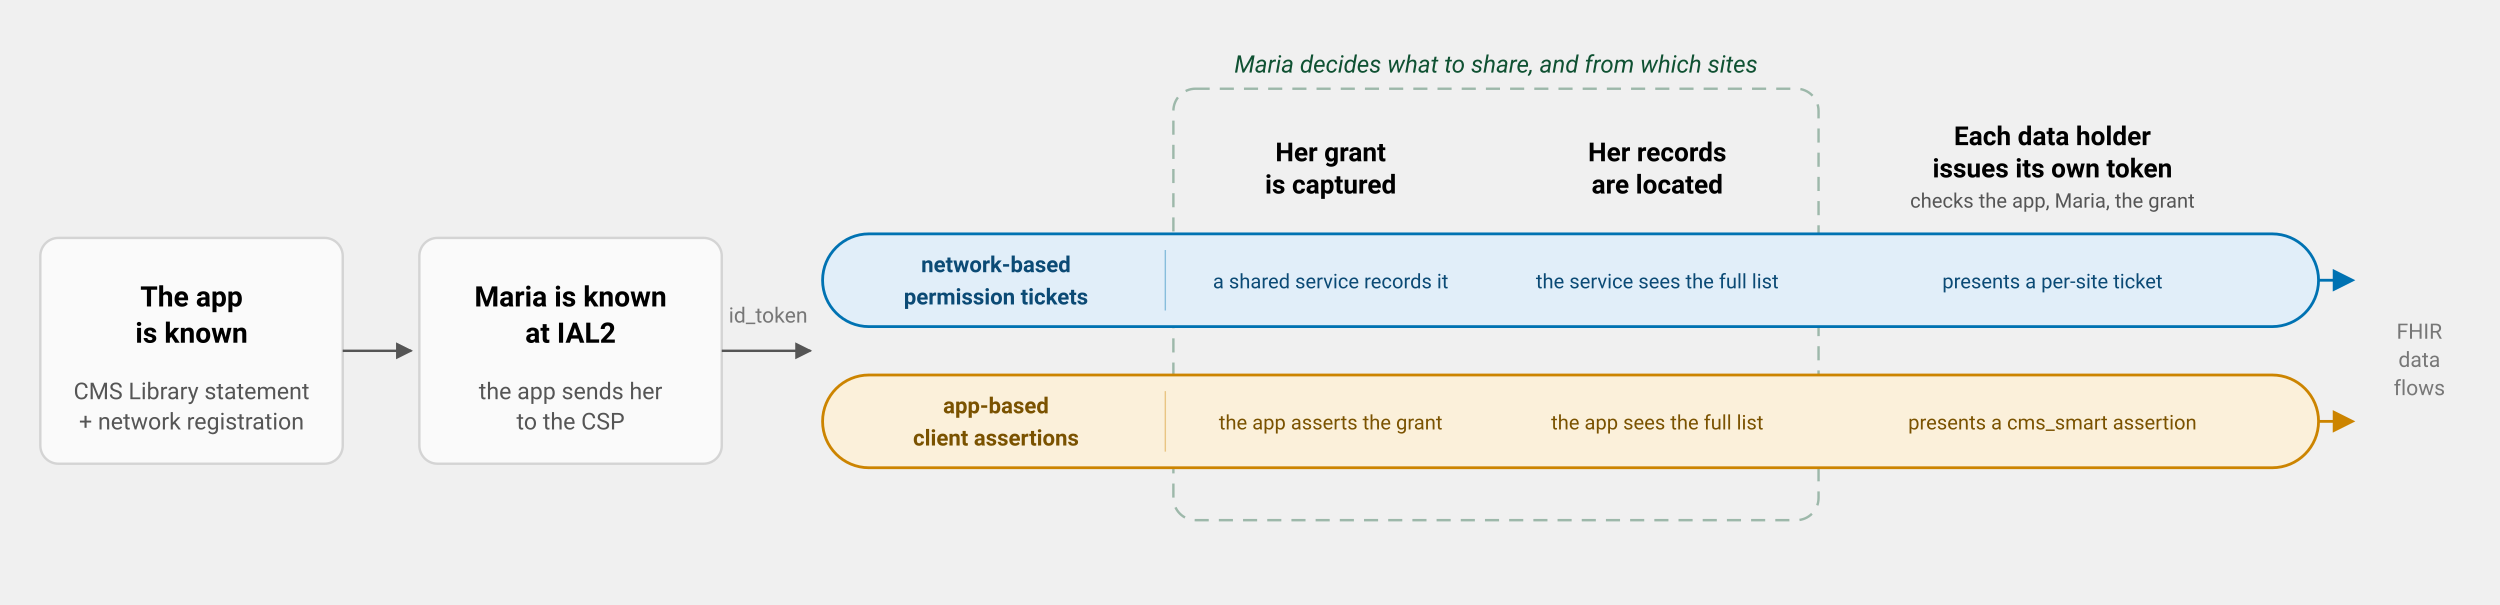
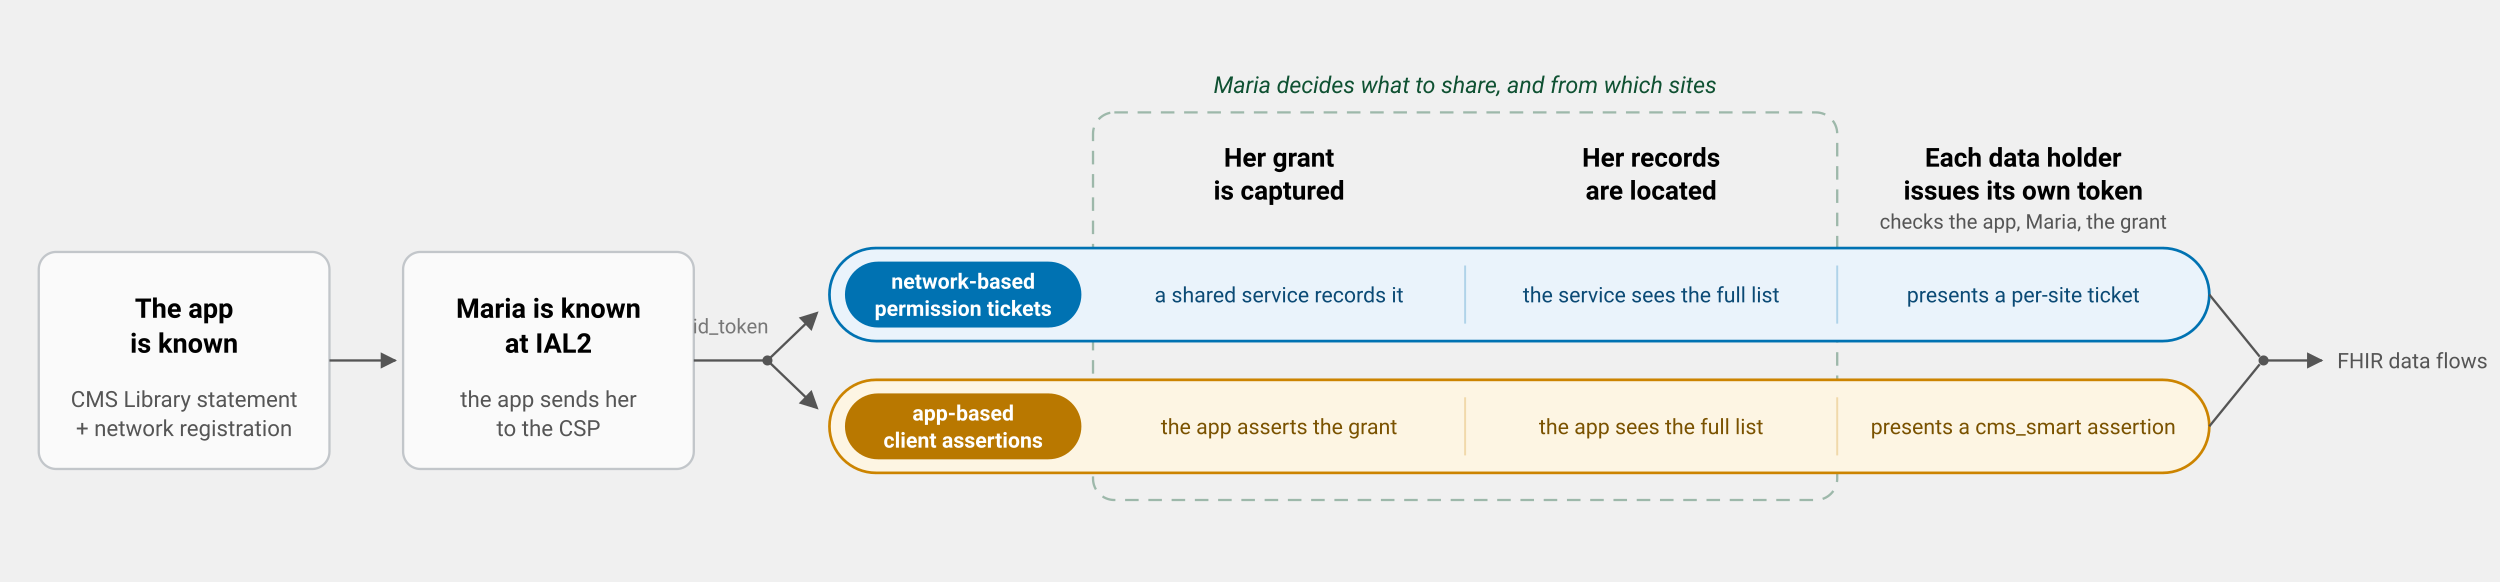
- <svg xmlns="http://www.w3.org/2000/svg" viewBox="0 0 1240 300" font-family="ui-sans-serif, system-ui, -apple-system, 'Segoe UI', Roboto, Arial, sans-serif">
+ <svg xmlns="http://www.w3.org/2000/svg" viewBox="0 0 1290 300" font-family="ui-sans-serif, system-ui, -apple-system, 'Segoe UI', Roboto, Arial, sans-serif">
  <defs>
-     <marker id="la" viewBox="0 0 10 10" refX="9" refY="5" markerWidth="7" markerHeight="7" orient="auto-start-reverse">
+     <marker id="la" viewBox="0 0 10 10" refX="9" refY="5" markerWidth="7" markerHeight="7" orient="auto">
      <path d="M 0 0 L 10 5 L 0 10 z" fill="#555" />
    </marker>
-     <marker id="lb" viewBox="0 0 10 10" refX="8" refY="5" markerWidth="8" markerHeight="8" orient="auto">
-       <path d="M 0 0 L 10 5 L 0 10 z" fill="#0072b2" />
-     </marker>
-     <marker id="lo" viewBox="0 0 10 10" refX="8" refY="5" markerWidth="8" markerHeight="8" orient="auto">
-       <path d="M 0 0 L 10 5 L 0 10 z" fill="#cc8400" />
+     <marker id="lg" viewBox="0 0 10 10" refX="8" refY="5" markerWidth="8" markerHeight="8" orient="auto">
+       <path d="M 0 0 L 10 5 L 0 10 z" fill="#555" />
    </marker>
  </defs>
  <g>
-     <rect x="20" y="118" width="150" height="112" rx="9" fill="#fafafa" stroke="#d4d4d4" stroke-width="1.2" />
-     <text x="95" y="152" text-anchor="middle" font-size="14" font-weight="600">The app</text>
-     <text x="95" y="170" text-anchor="middle" font-size="14" font-weight="600">is known</text>
-     <text x="95" y="198" text-anchor="middle" font-size="11.5" fill="#555">CMS Library statement</text>
-     <text x="95" y="213" text-anchor="middle" font-size="11.5" fill="#555">+ network registration</text>
+     <rect x="20" y="130" width="150" height="112" rx="9" fill="#fafafa" stroke="#c2c6ca" stroke-width="1.2" />
+     <text x="95" y="164" text-anchor="middle" font-size="14" font-weight="600">The app</text>
+     <text x="95" y="182" text-anchor="middle" font-size="14" font-weight="600">is known</text>
+     <text x="95" y="210" text-anchor="middle" font-size="11.5" fill="#555">CMS Library statement</text>
+     <text x="95" y="225" text-anchor="middle" font-size="11.5" fill="#555">+ network registration</text>
  </g>
-   <line x1="170" y1="174" x2="204" y2="174" stroke="#555" stroke-width="1.2" marker-end="url(#la)" />
+   <line x1="170" y1="186" x2="204" y2="186" stroke="#555" stroke-width="1.2" marker-end="url(#la)" />
  <g>
-     <rect x="208" y="118" width="150" height="112" rx="9" fill="#fafafa" stroke="#d4d4d4" stroke-width="1.2" />
-     <text x="283" y="152" text-anchor="middle" font-size="14" font-weight="600">Maria is known</text>
-     <text x="283" y="170" text-anchor="middle" font-size="14" font-weight="600">at IAL2</text>
-     <text x="283" y="198" text-anchor="middle" font-size="11.5" fill="#555">the app sends her</text>
-     <text x="283" y="213" text-anchor="middle" font-size="11.5" fill="#555">to the CSP</text>
+     <rect x="208" y="130" width="150" height="112" rx="9" fill="#fafafa" stroke="#c2c6ca" stroke-width="1.2" />
+     <text x="283" y="164" text-anchor="middle" font-size="14" font-weight="600">Maria is known</text>
+     <text x="283" y="182" text-anchor="middle" font-size="14" font-weight="600">at IAL2</text>
+     <text x="283" y="210" text-anchor="middle" font-size="11.5" fill="#555">the app sends her</text>
+     <text x="283" y="225" text-anchor="middle" font-size="11.5" fill="#555">to the CSP</text>
  </g>
-   <text x="381" y="160" text-anchor="middle" font-size="10.5" fill="#777">id_token</text>
-   <line x1="358" y1="174" x2="402" y2="174" stroke="#555" stroke-width="1.2" marker-end="url(#la)" />
-   <text x="742" y="36" text-anchor="middle" font-size="12" font-style="italic" fill="#0f5132">Maria decides what to share, and from which sites</text>
-   <rect x="582" y="44" width="320" height="214" rx="11" fill="none" stroke="#9db8aa" stroke-width="1.2" stroke-dasharray="7 5" />
+   <text x="377" y="172" text-anchor="middle" font-size="10.5" fill="#777">id_token</text>
+   <line x1="358" y1="186" x2="394" y2="186" stroke="#555" stroke-width="1.2" />
+   <circle cx="396" cy="186" r="2.6" fill="#555" />
+   <line x1="396" y1="186" x2="421" y2="162" stroke="#555" stroke-width="1.2" marker-end="url(#lg)" />
+   <line x1="396" y1="186" x2="421" y2="210" stroke="#555" stroke-width="1.2" marker-end="url(#lg)" />
+   <text x="756" y="48" text-anchor="middle" font-size="12" font-style="italic" fill="#0f5132">Maria decides what to share, and from which sites</text>
+   <rect x="564" y="58" width="384" height="200" rx="11" fill="none" stroke="#9db8aa" stroke-width="1.2" stroke-dasharray="7 5" />
  <g text-anchor="middle">
-     <text x="660" y="80" font-size="13" font-weight="600">Her grant</text>
-     <text x="660" y="96" font-size="13" font-weight="600">is captured</text>
-     <text x="822" y="80" font-size="13" font-weight="600">Her records</text>
-     <text x="822" y="96" font-size="13" font-weight="600">are located</text>
-     <text x="1018" y="72" font-size="13" font-weight="600">Each data holder</text>
-     <text x="1018" y="88" font-size="13" font-weight="600">issues its own token</text>
-     <text x="1018" y="103" font-size="10" fill="#555">checks the app, Maria, the grant</text>
+     <text x="660" y="86" font-size="13.5" font-weight="600">Her grant</text>
+     <text x="660" y="103" font-size="13.5" font-weight="600">is captured</text>
+     <text x="852" y="86" font-size="13.5" font-weight="600">Her records</text>
+     <text x="852" y="103" font-size="13.5" font-weight="600">are located</text>
+     <text x="1044" y="86" font-size="13.5" font-weight="600">Each data holder</text>
+     <text x="1044" y="103" font-size="13.5" font-weight="600">issues its own token</text>
+     <text x="1044" y="118" font-size="10.5" fill="#555">checks the app, Maria, the grant</text>
  </g>
  <g>
-     <rect x="408" y="116" width="742" height="46" rx="23" fill="#e1eef9" stroke="#0072b2" stroke-width="1.4" />
-     <text x="494" y="135" text-anchor="middle" font-size="11" font-weight="700" fill="#0b4a75">network-based</text>
-     <text x="494" y="151" text-anchor="middle" font-size="11" font-weight="700" fill="#0b4a75">permission tickets</text>
-     <line x1="578" y1="124" x2="578" y2="154" stroke="#0072b2" stroke-width="0.7" opacity="0.4" />
-     <text x="660" y="143" text-anchor="middle" font-size="10" fill="#0b4a75">a shared service records it</text>
-     <text x="822" y="143" text-anchor="middle" font-size="10" fill="#0b4a75">the service sees the full list</text>
-     <text x="1018" y="143" text-anchor="middle" font-size="10" fill="#0b4a75">presents a per-site ticket</text>
-     <line x1="1150" y1="139" x2="1166" y2="139" stroke="#0072b2" stroke-width="1.4" marker-end="url(#lb)" />
+     <rect x="428" y="128" width="712" height="48" rx="24" fill="#eaf3fb" stroke="#0072b2" stroke-width="1.4" />
+     <rect x="436" y="135" width="122" height="34" rx="17" fill="#0072b2" />
+     <text x="497" y="149" text-anchor="middle" font-size="11" font-weight="700" fill="#fff">network-based</text>
+     <text x="497" y="163" text-anchor="middle" font-size="11" font-weight="700" fill="#fff">permission tickets</text>
+     <line x1="756" y1="137" x2="756" y2="167" stroke="#0072b2" stroke-width="1" opacity="0.25" />
+     <line x1="948" y1="137" x2="948" y2="167" stroke="#0072b2" stroke-width="1" opacity="0.25" />
+     <text x="660" y="156" text-anchor="middle" font-size="11" fill="#0b4a75">a shared service records it</text>
+     <text x="852" y="156" text-anchor="middle" font-size="11" fill="#0b4a75">the service sees the full list</text>
+     <text x="1044" y="156" text-anchor="middle" font-size="11" fill="#0b4a75">presents a per-site ticket</text>
  </g>
  <g>
-     <rect x="408" y="186" width="742" height="46" rx="23" fill="#fbf0da" stroke="#cc8400" stroke-width="1.4" />
-     <text x="494" y="205" text-anchor="middle" font-size="11" font-weight="700" fill="#7a5200">app-based</text>
-     <text x="494" y="221" text-anchor="middle" font-size="11" font-weight="700" fill="#7a5200">client assertions</text>
-     <line x1="578" y1="194" x2="578" y2="224" stroke="#cc8400" stroke-width="0.7" opacity="0.4" />
-     <text x="660" y="213" text-anchor="middle" font-size="10" fill="#7a5200">the app asserts the grant</text>
-     <text x="822" y="213" text-anchor="middle" font-size="10" fill="#7a5200">the app sees the full list</text>
-     <text x="1018" y="213" text-anchor="middle" font-size="10" fill="#7a5200">presents a cms_smart assertion</text>
-     <line x1="1150" y1="209" x2="1166" y2="209" stroke="#cc8400" stroke-width="1.4" marker-end="url(#lo)" />
+     <rect x="428" y="196" width="712" height="48" rx="24" fill="#fdf5e3" stroke="#cc8400" stroke-width="1.4" />
+     <rect x="436" y="203" width="122" height="34" rx="17" fill="#b97800" />
+     <text x="497" y="217" text-anchor="middle" font-size="11" font-weight="700" fill="#fff">app-based</text>
+     <text x="497" y="231" text-anchor="middle" font-size="11" font-weight="700" fill="#fff">client assertions</text>
+     <line x1="756" y1="205" x2="756" y2="235" stroke="#cc8400" stroke-width="1" opacity="0.25" />
+     <line x1="948" y1="205" x2="948" y2="235" stroke="#cc8400" stroke-width="1" opacity="0.25" />
+     <text x="660" y="224" text-anchor="middle" font-size="11" fill="#7a5200">the app asserts the grant</text>
+     <text x="852" y="224" text-anchor="middle" font-size="11" fill="#7a5200">the app sees the full list</text>
+     <text x="1044" y="224" text-anchor="middle" font-size="11" fill="#7a5200">presents a cms_smart assertion</text>
  </g>
-   <text x="1200" y="168" text-anchor="middle" font-size="10.5" fill="#777">FHIR</text>
-   <text x="1200" y="182" text-anchor="middle" font-size="10.5" fill="#777">data</text>
-   <text x="1200" y="196" text-anchor="middle" font-size="10.5" fill="#777">flows</text>
+   <line x1="1140" y1="152" x2="1166" y2="184" stroke="#555" stroke-width="1.2" />
+   <line x1="1140" y1="220" x2="1166" y2="188" stroke="#555" stroke-width="1.2" />
+   <circle cx="1168" cy="186" r="2.6" fill="#555" />
+   <line x1="1170" y1="186" x2="1198" y2="186" stroke="#555" stroke-width="1.2" marker-end="url(#la)" />
+   <text x="1206" y="190" font-size="11" fill="#555">FHIR data flows</text>
</svg>
